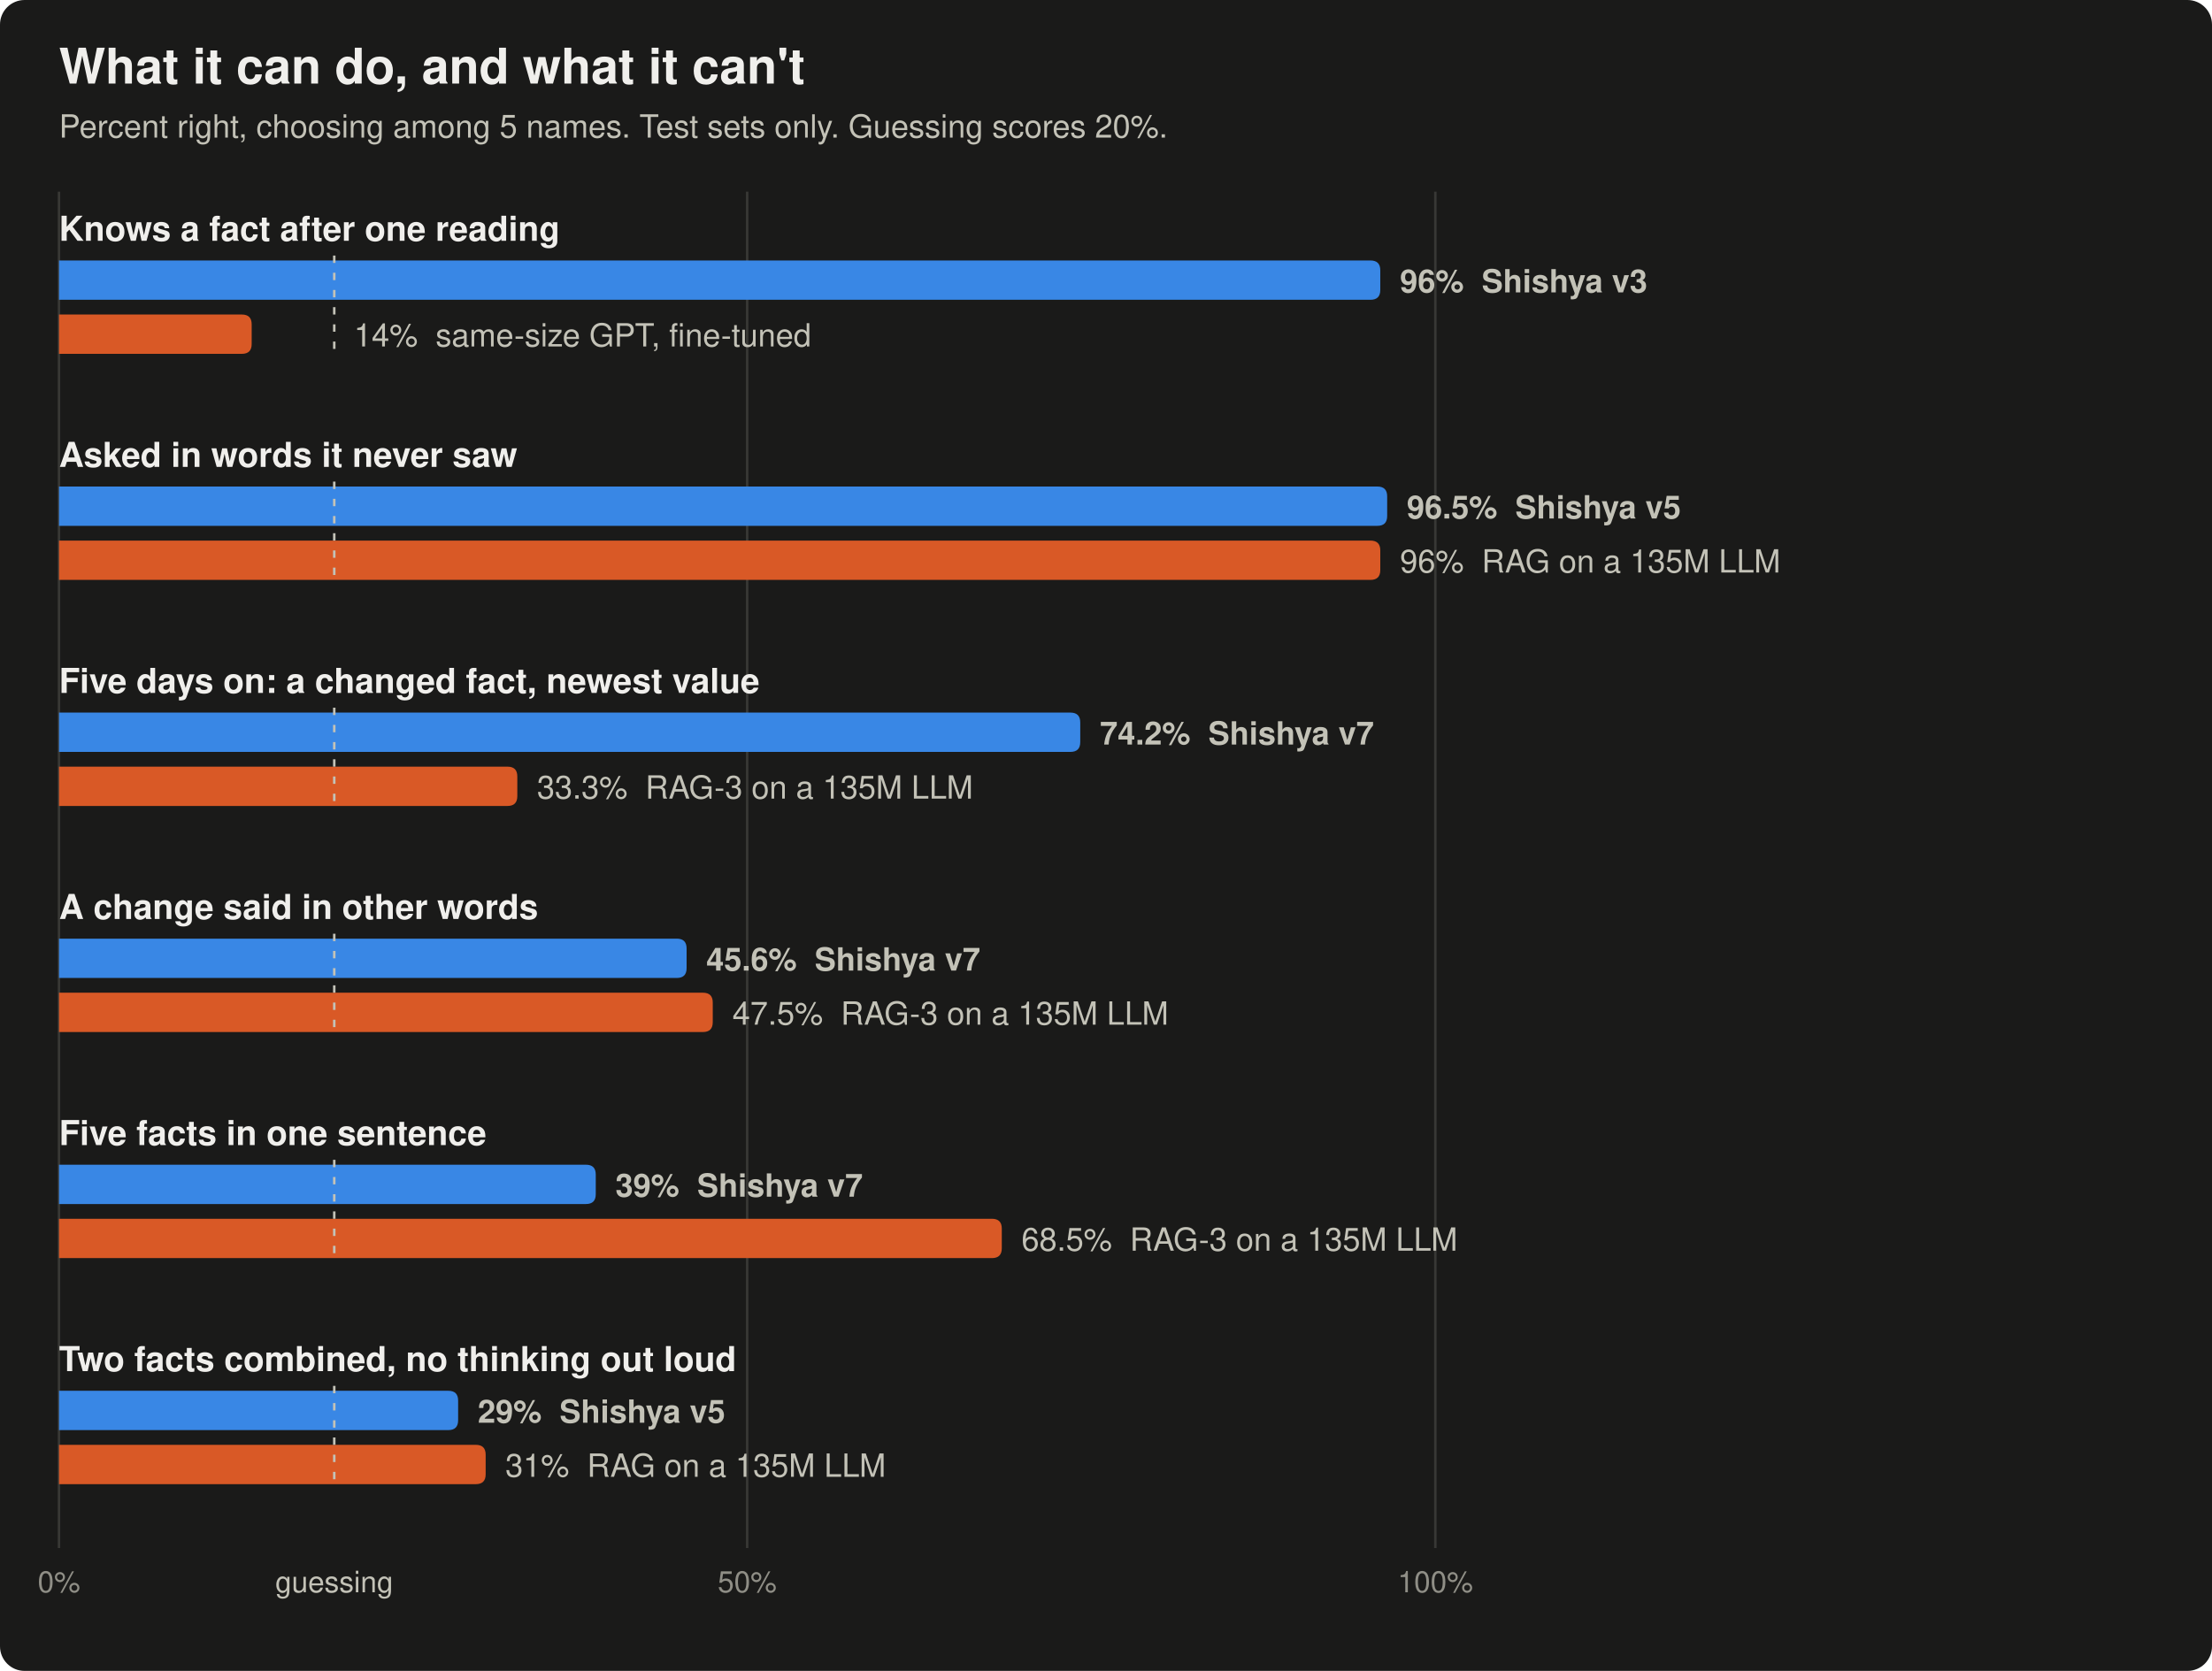
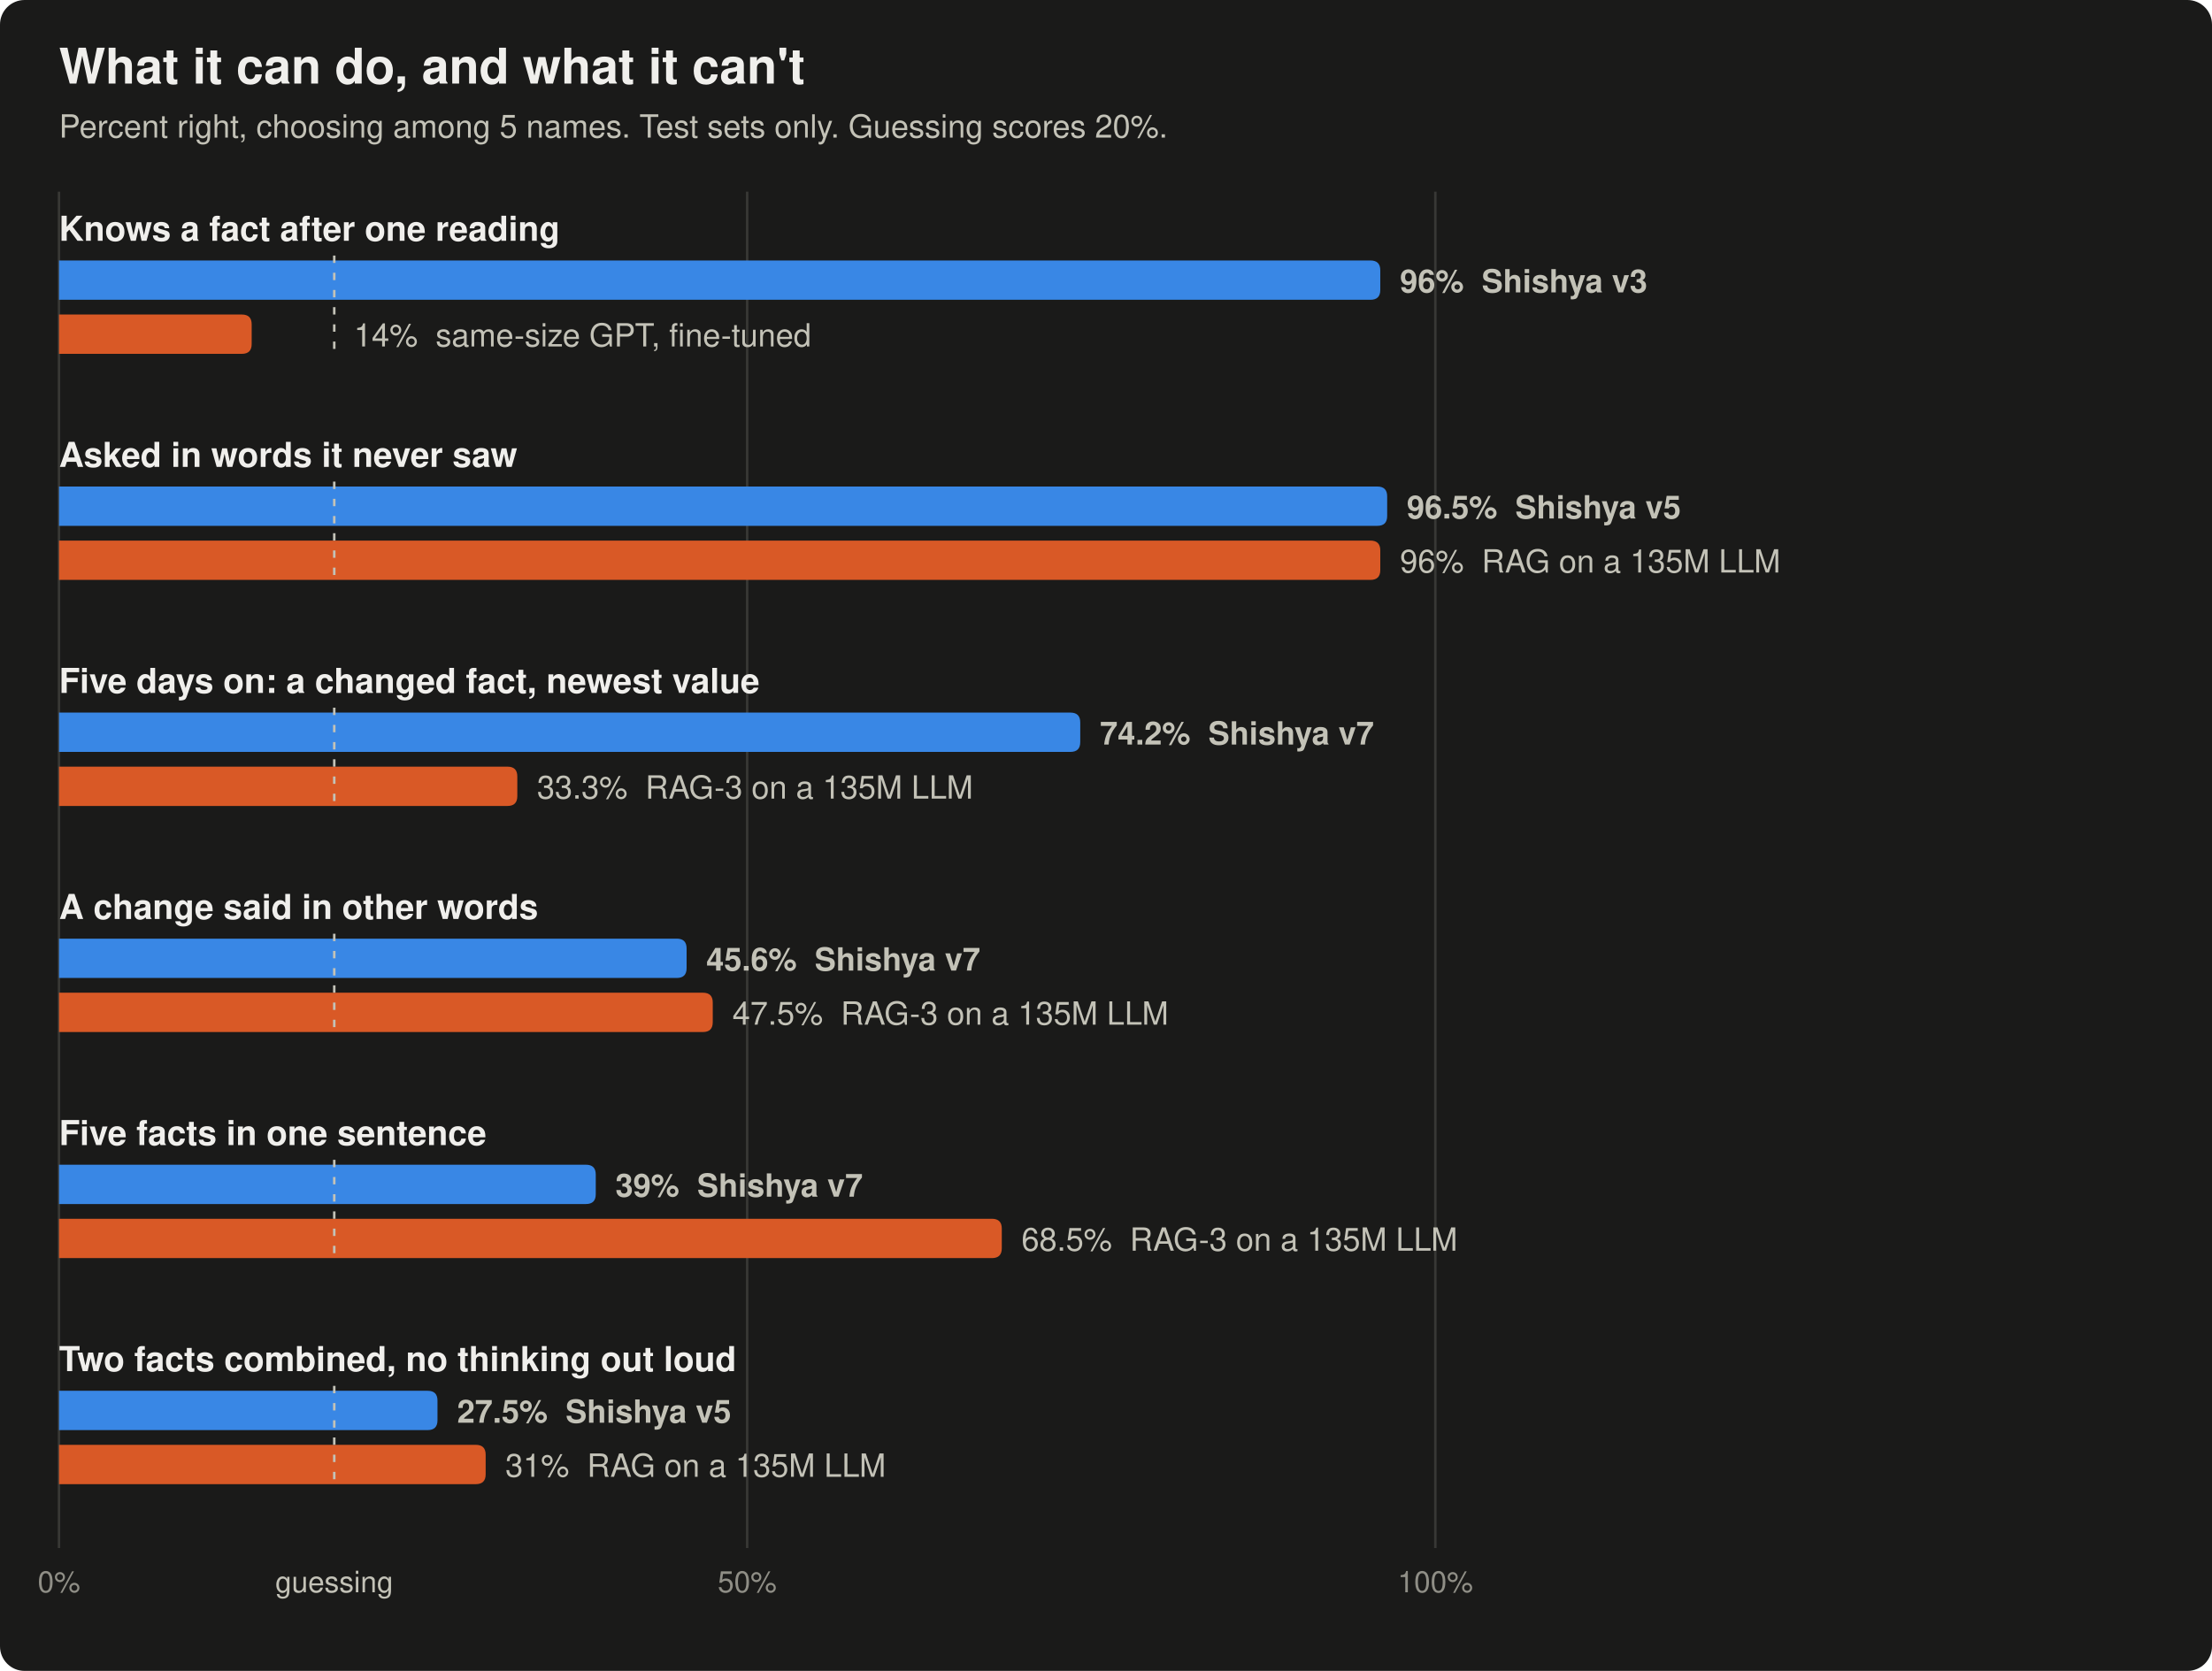
<svg xmlns="http://www.w3.org/2000/svg" viewBox="0 0 900 680" width="100%" role="img" aria-label="Shishya against the usual way on six tests. The numbers are in the table below the figure.">
  <rect width="900" height="680" rx="10" fill="#1a1a19" />
  <text x="24" y="34" fill="#f0efec" font-size="20" font-weight="650" text-anchor="start" font-family="-apple-system, BlinkMacSystemFont, 'Segoe UI', Helvetica, Arial, sans-serif" xml:space="preserve">What it can do, and what it can't</text>
  <text x="24" y="56" fill="#c3c2b7" font-size="13" font-weight="400" text-anchor="start" font-family="-apple-system, BlinkMacSystemFont, 'Segoe UI', Helvetica, Arial, sans-serif" xml:space="preserve">Percent right, choosing among 5 names. Test sets only. Guessing scores 20%.</text>
  <line x1="24.0" y1="78" x2="24.0" y2="630" stroke="#383835" />
  <text x="24.0" y="648" fill="#8f8e86" font-size="12" font-weight="400" text-anchor="middle" font-family="-apple-system, BlinkMacSystemFont, 'Segoe UI', Helvetica, Arial, sans-serif" xml:space="preserve">0%</text>
  <line x1="304.0" y1="78" x2="304.0" y2="630" stroke="#383835" />
  <text x="304.0" y="648" fill="#8f8e86" font-size="12" font-weight="400" text-anchor="middle" font-family="-apple-system, BlinkMacSystemFont, 'Segoe UI', Helvetica, Arial, sans-serif" xml:space="preserve">50%</text>
  <line x1="584.0" y1="78" x2="584.0" y2="630" stroke="#383835" />
  <text x="584.0" y="648" fill="#8f8e86" font-size="12" font-weight="400" text-anchor="middle" font-family="-apple-system, BlinkMacSystemFont, 'Segoe UI', Helvetica, Arial, sans-serif" xml:space="preserve">100%</text>
  <text x="24" y="98" fill="#f0efec" font-size="14" font-weight="600" text-anchor="start" font-family="-apple-system, BlinkMacSystemFont, 'Segoe UI', Helvetica, Arial, sans-serif" xml:space="preserve">Knows a fact after one reading</text>
  <path d="M24,106 H557.6 Q561.6,106 561.6,110 V118 Q561.6,122 557.6,122 H24 Z" fill="#3987e5" />
  <text x="569.6" y="119" fill="#c3c2b7" font-size="13" font-weight="600" text-anchor="start" font-family="-apple-system, BlinkMacSystemFont, 'Segoe UI', Helvetica, Arial, sans-serif" xml:space="preserve">96%  Shishya v3</text>
  <path d="M24,128 H98.4 Q102.4,128 102.4,132 V140 Q102.4,144 98.4,144 H24 Z" fill="#d95926" />
  <text x="144.0" y="141" fill="#c3c2b7" font-size="13" font-weight="400" text-anchor="start" font-family="-apple-system, BlinkMacSystemFont, 'Segoe UI', Helvetica, Arial, sans-serif" xml:space="preserve">14%  same-size GPT, fine-tuned</text>
  <text x="24" y="190" fill="#f0efec" font-size="14" font-weight="600" text-anchor="start" font-family="-apple-system, BlinkMacSystemFont, 'Segoe UI', Helvetica, Arial, sans-serif" xml:space="preserve">Asked in words it never saw</text>
  <path d="M24,198 H560.4 Q564.4,198 564.4,202 V210 Q564.4,214 560.4,214 H24 Z" fill="#3987e5" />
  <text x="572.4" y="211" fill="#c3c2b7" font-size="13" font-weight="600" text-anchor="start" font-family="-apple-system, BlinkMacSystemFont, 'Segoe UI', Helvetica, Arial, sans-serif" xml:space="preserve">96.5%  Shishya v5</text>
  <path d="M24,220 H557.6 Q561.6,220 561.6,224 V232 Q561.6,236 557.6,236 H24 Z" fill="#d95926" />
  <text x="569.6" y="233" fill="#c3c2b7" font-size="13" font-weight="400" text-anchor="start" font-family="-apple-system, BlinkMacSystemFont, 'Segoe UI', Helvetica, Arial, sans-serif" xml:space="preserve">96%  RAG on a 135M LLM</text>
  <text x="24" y="282" fill="#f0efec" font-size="14" font-weight="600" text-anchor="start" font-family="-apple-system, BlinkMacSystemFont, 'Segoe UI', Helvetica, Arial, sans-serif" xml:space="preserve">Five days on: a changed fact, newest value</text>
  <path d="M24,290 H435.52 Q439.52,290 439.52,294 V302 Q439.52,306 435.52,306 H24 Z" fill="#3987e5" />
  <text x="447.52" y="303" fill="#c3c2b7" font-size="13" font-weight="600" text-anchor="start" font-family="-apple-system, BlinkMacSystemFont, 'Segoe UI', Helvetica, Arial, sans-serif" xml:space="preserve">74.2%  Shishya v7</text>
  <path d="M24,312 H206.48 Q210.48,312 210.48,316 V324 Q210.48,328 206.48,328 H24 Z" fill="#d95926" />
  <text x="218.48" y="325" fill="#c3c2b7" font-size="13" font-weight="400" text-anchor="start" font-family="-apple-system, BlinkMacSystemFont, 'Segoe UI', Helvetica, Arial, sans-serif" xml:space="preserve">33.3%  RAG-3 on a 135M LLM</text>
  <text x="24" y="374" fill="#f0efec" font-size="14" font-weight="600" text-anchor="start" font-family="-apple-system, BlinkMacSystemFont, 'Segoe UI', Helvetica, Arial, sans-serif" xml:space="preserve">A change said in other words</text>
  <path d="M24,382 H275.36 Q279.36,382 279.36,386 V394 Q279.36,398 275.36,398 H24 Z" fill="#3987e5" />
  <text x="287.36" y="395" fill="#c3c2b7" font-size="13" font-weight="600" text-anchor="start" font-family="-apple-system, BlinkMacSystemFont, 'Segoe UI', Helvetica, Arial, sans-serif" xml:space="preserve">45.6%  Shishya v7</text>
  <path d="M24,404 H286.0 Q290.0,404 290.0,408 V416 Q290.0,420 286.0,420 H24 Z" fill="#d95926" />
  <text x="298.0" y="417" fill="#c3c2b7" font-size="13" font-weight="400" text-anchor="start" font-family="-apple-system, BlinkMacSystemFont, 'Segoe UI', Helvetica, Arial, sans-serif" xml:space="preserve">47.5%  RAG-3 on a 135M LLM</text>
  <text x="24" y="466" fill="#f0efec" font-size="14" font-weight="600" text-anchor="start" font-family="-apple-system, BlinkMacSystemFont, 'Segoe UI', Helvetica, Arial, sans-serif" xml:space="preserve">Five facts in one sentence</text>
  <path d="M24,474 H238.4 Q242.4,474 242.4,478 V486 Q242.4,490 238.4,490 H24 Z" fill="#3987e5" />
  <text x="250.4" y="487" fill="#c3c2b7" font-size="13" font-weight="600" text-anchor="start" font-family="-apple-system, BlinkMacSystemFont, 'Segoe UI', Helvetica, Arial, sans-serif" xml:space="preserve">39%  Shishya v7</text>
  <path d="M24,496 H403.6 Q407.6,496 407.6,500 V508 Q407.6,512 403.6,512 H24 Z" fill="#d95926" />
  <text x="415.6" y="509" fill="#c3c2b7" font-size="13" font-weight="400" text-anchor="start" font-family="-apple-system, BlinkMacSystemFont, 'Segoe UI', Helvetica, Arial, sans-serif" xml:space="preserve">68.5%  RAG-3 on a 135M LLM</text>
  <text x="24" y="558" fill="#f0efec" font-size="14" font-weight="600" text-anchor="start" font-family="-apple-system, BlinkMacSystemFont, 'Segoe UI', Helvetica, Arial, sans-serif" xml:space="preserve">Two facts combined, no thinking out loud</text>
-   <path d="M24,566 H182.4 Q186.4,566 186.4,570 V578 Q186.4,582 182.4,582 H24 Z" fill="#3987e5" />
-   <text x="194.4" y="579" fill="#c3c2b7" font-size="13" font-weight="600" text-anchor="start" font-family="-apple-system, BlinkMacSystemFont, 'Segoe UI', Helvetica, Arial, sans-serif" xml:space="preserve">29%  Shishya v5</text>
+   <path d="M24,566 H174.0 Q178.0,566 178.0,570 V578 Q178.0,582 174.0,582 H24 Z" fill="#3987e5" />
+   <text x="186.0" y="579" fill="#c3c2b7" font-size="13" font-weight="600" text-anchor="start" font-family="-apple-system, BlinkMacSystemFont, 'Segoe UI', Helvetica, Arial, sans-serif" xml:space="preserve">27.5%  Shishya v5</text>
  <path d="M24,588 H193.6 Q197.6,588 197.6,592 V600 Q197.6,604 193.6,604 H24 Z" fill="#d95926" />
  <text x="205.6" y="601" fill="#c3c2b7" font-size="13" font-weight="400" text-anchor="start" font-family="-apple-system, BlinkMacSystemFont, 'Segoe UI', Helvetica, Arial, sans-serif" xml:space="preserve">31%  RAG on a 135M LLM</text>
  <line x1="136.0" y1="104" x2="136.0" y2="146" stroke="#c3c2b7" stroke-dasharray="3 4" />
  <line x1="136.0" y1="196" x2="136.0" y2="238" stroke="#c3c2b7" stroke-dasharray="3 4" />
  <line x1="136.0" y1="288" x2="136.0" y2="330" stroke="#c3c2b7" stroke-dasharray="3 4" />
  <line x1="136.0" y1="380" x2="136.0" y2="422" stroke="#c3c2b7" stroke-dasharray="3 4" />
  <line x1="136.0" y1="472" x2="136.0" y2="514" stroke="#c3c2b7" stroke-dasharray="3 4" />
  <line x1="136.0" y1="564" x2="136.0" y2="606" stroke="#c3c2b7" stroke-dasharray="3 4" />
  <text x="136.0" y="648" fill="#c3c2b7" font-size="12" font-weight="400" text-anchor="middle" font-family="-apple-system, BlinkMacSystemFont, 'Segoe UI', Helvetica, Arial, sans-serif" xml:space="preserve">guessing</text>
</svg>
